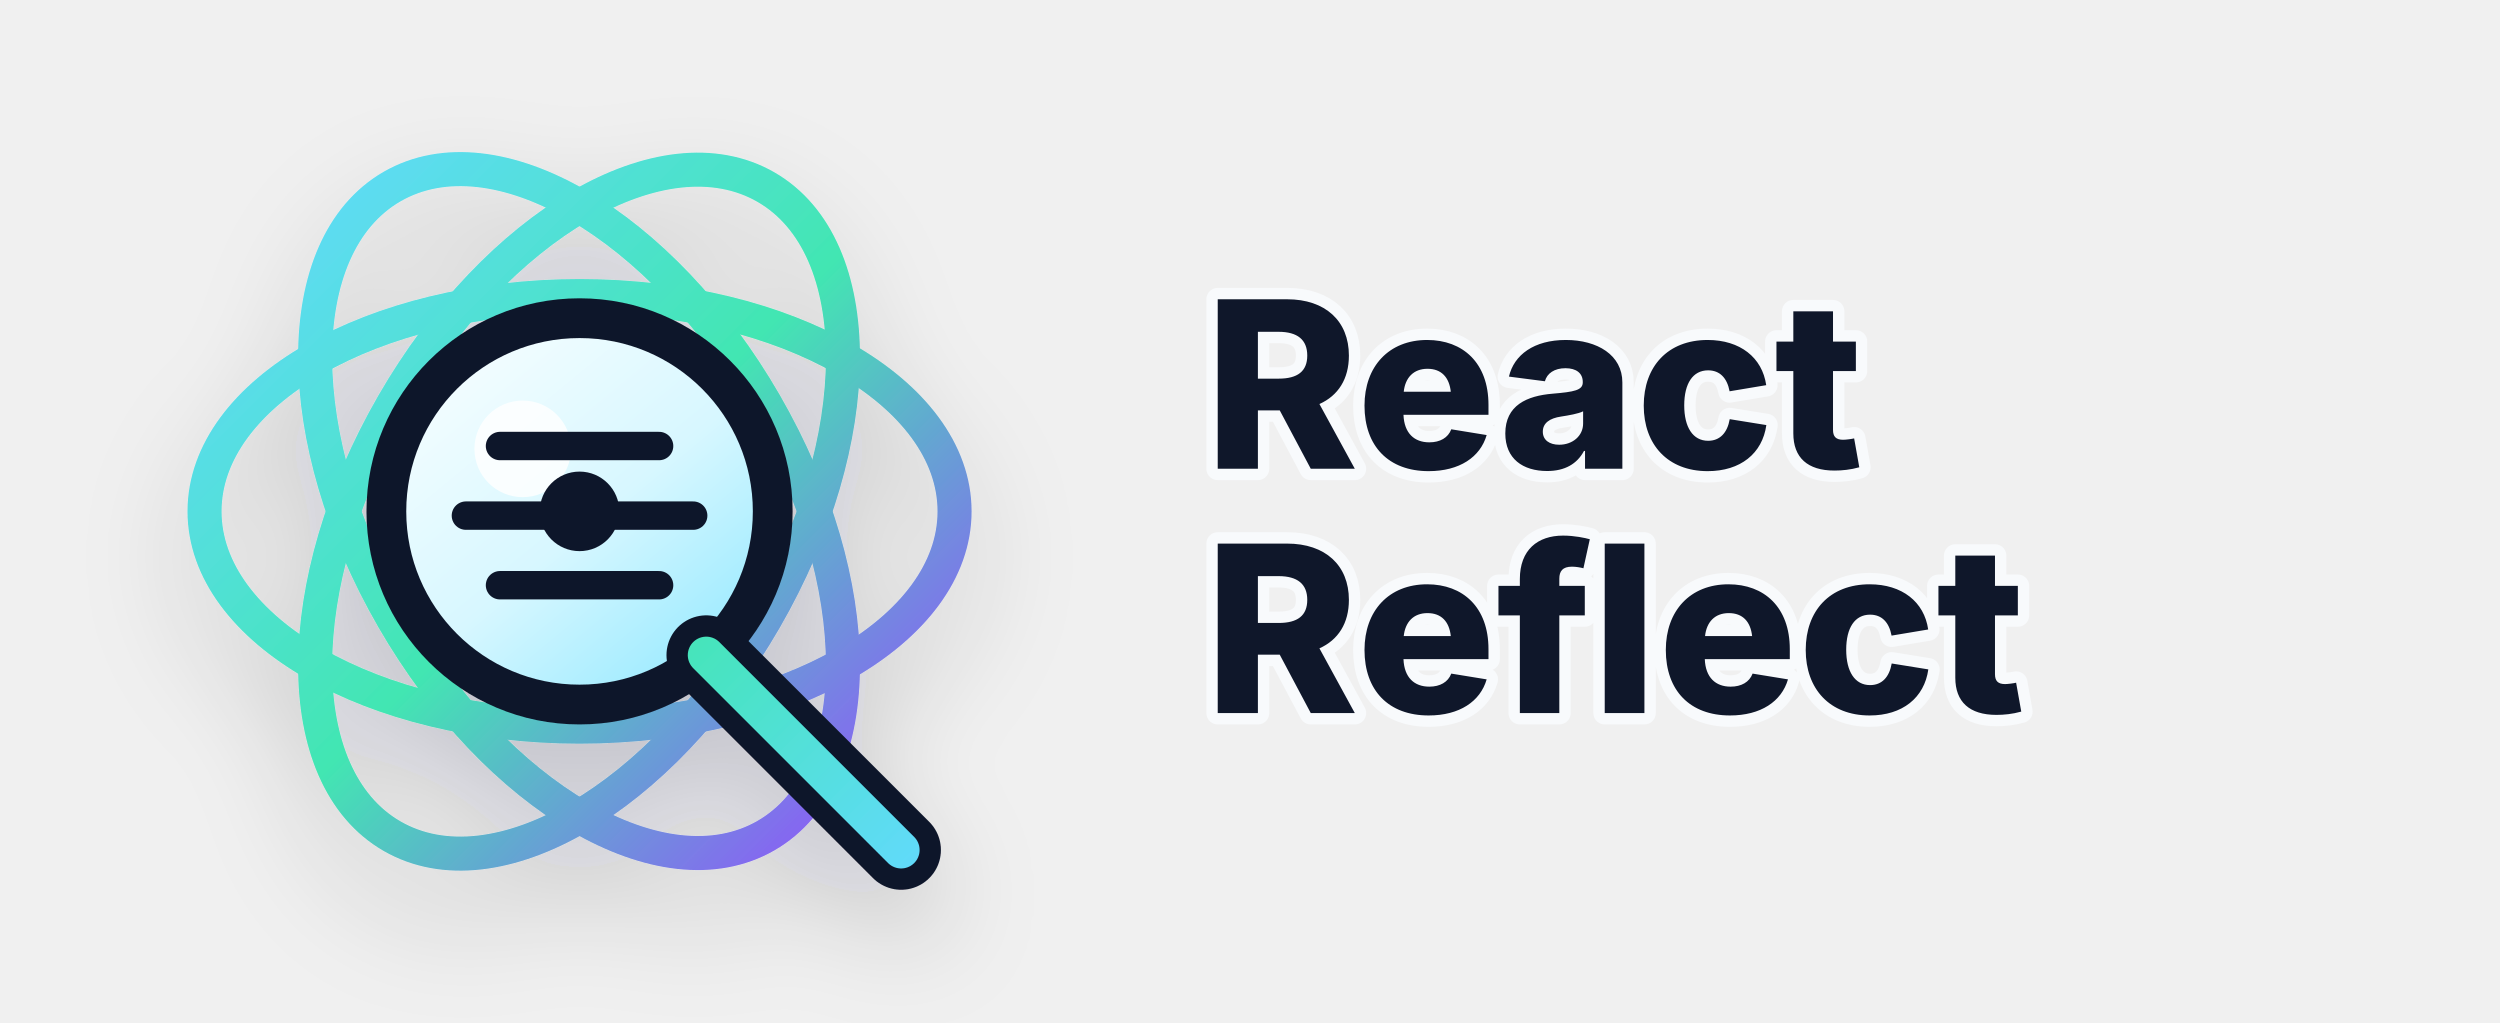
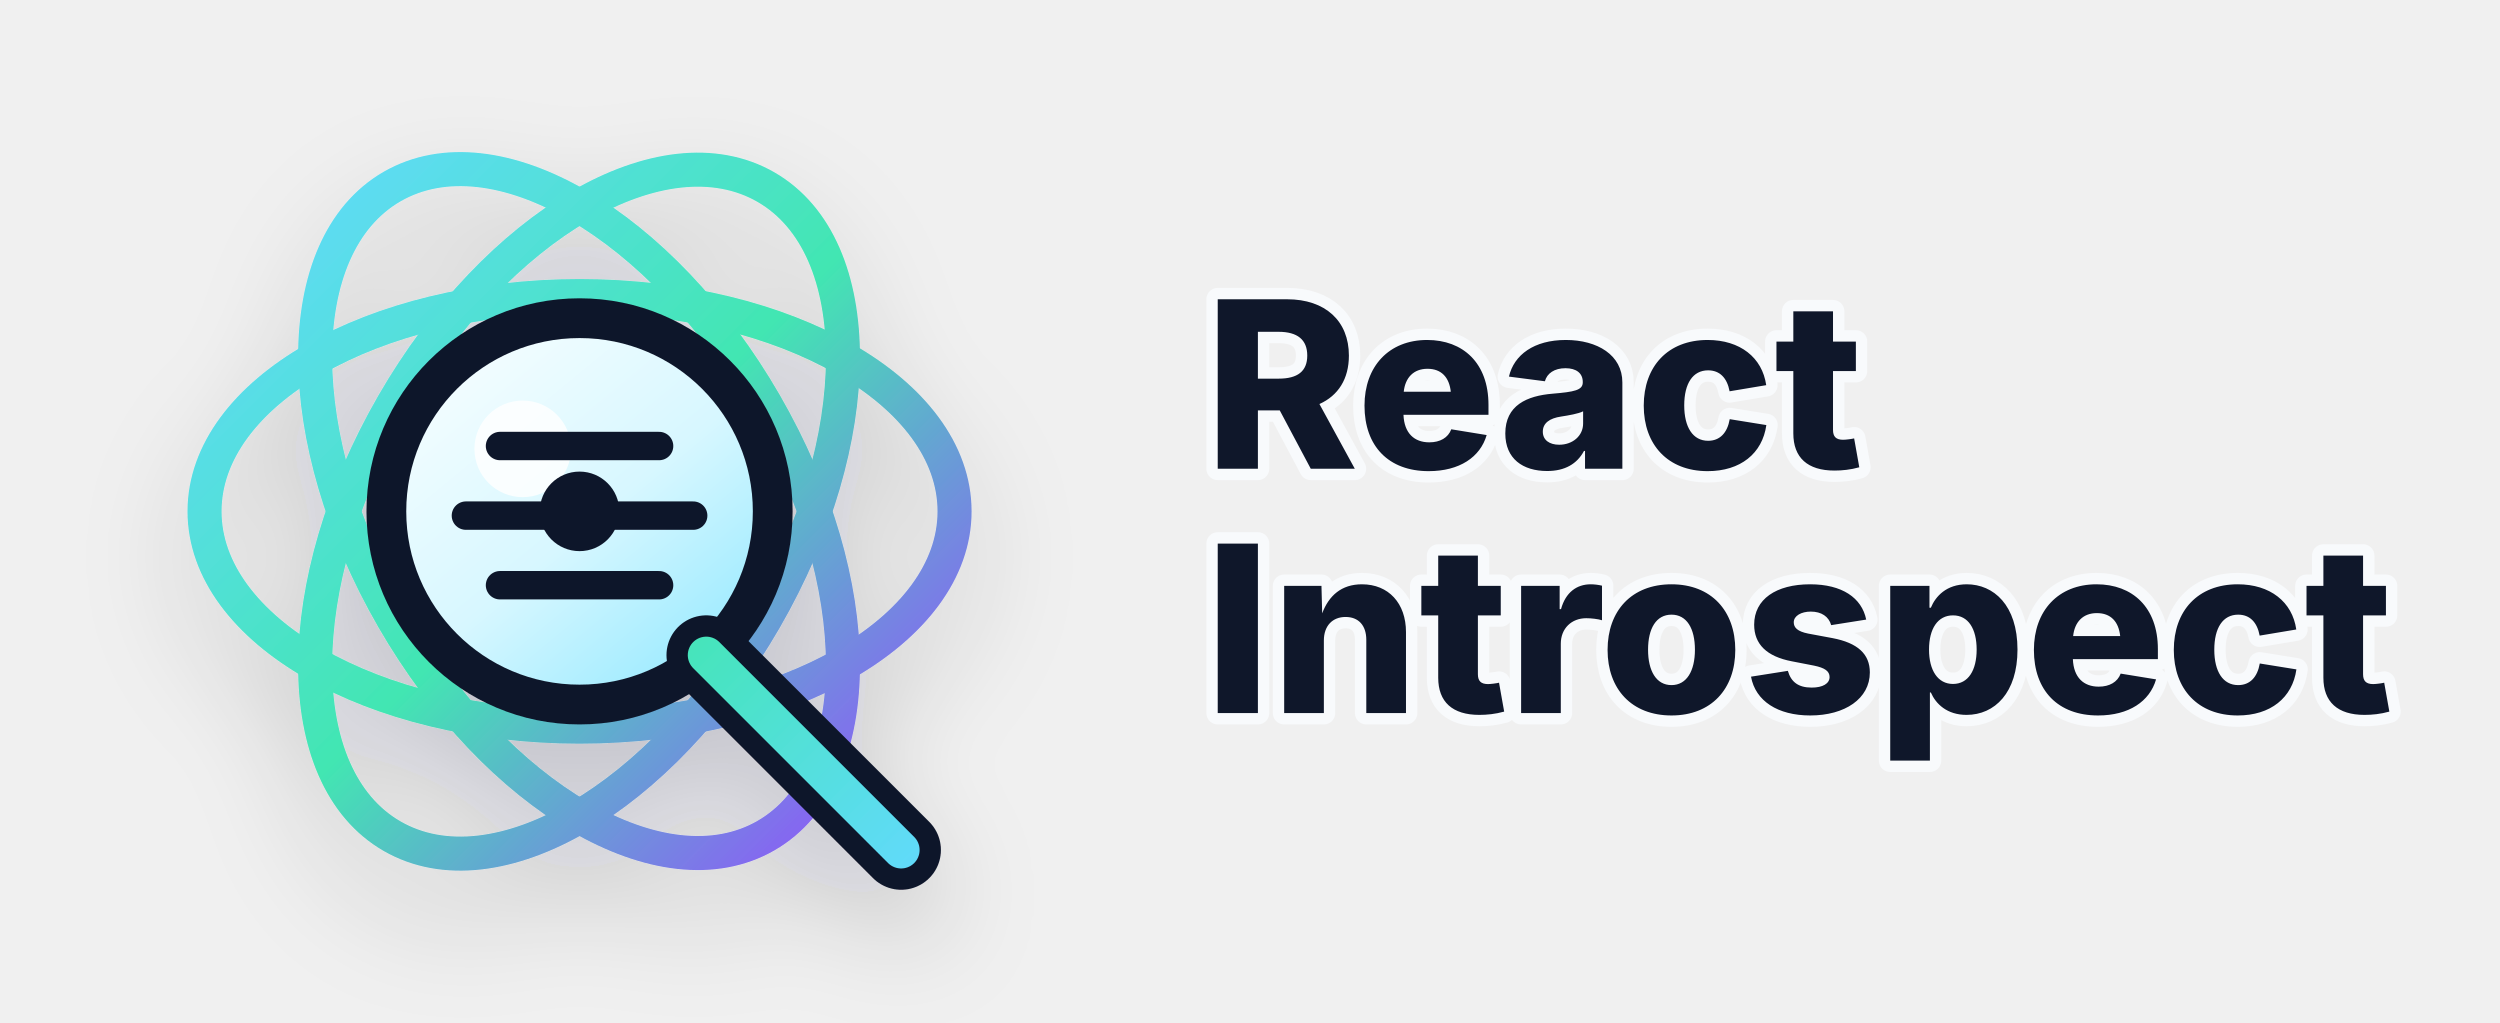
<svg xmlns="http://www.w3.org/2000/svg" width="880" height="360" viewBox="0 0 880 360" role="img" aria-labelledby="title description">
  <style>
    .ink-fill,
    .wordmark {
      fill: #0F172A;
    }

    .wordmark {
      paint-order: stroke fill;
      stroke: #F8FAFC;
      stroke-linejoin: round;
      stroke-width: 8px;
    }

    .ink-stroke {
      stroke: #0F172A;
    }

    .lens-highlight {
      fill: #FFFFFF;
      opacity: 0.82;
    }

    @media (prefers-color-scheme: dark) {
      .ink-fill,
      .wordmark {
        fill: #F8FAFC;
      }

      .wordmark {
        stroke: #0F172A;
      }

      .ink-stroke {
        stroke: #F8FAFC;
      }

      .lens-start {
        stop-color: #263449;
      }

      .lens-mid {
        stop-color: #164E63;
      }

      .lens-end {
        stop-color: #0E7490;
      }

      .lens-highlight {
        fill: #F8FAFC;
        opacity: 0.24;
      }
    }
  </style>
  <defs>
    <linearGradient id="orbit-gradient" x1="103" y1="60" x2="317" y2="274" gradientUnits="userSpaceOnUse">
      <stop offset="0" stop-color="#61DAFB" />
      <stop offset="0.52" stop-color="#42E6B2" />
      <stop offset="1" stop-color="#8B5CF6" />
    </linearGradient>
    <linearGradient id="lens-gradient" x1="160" y1="112" x2="254" y2="226" gradientUnits="userSpaceOnUse">
      <stop class="lens-start" offset="0" stop-color="#F8FEFF" />
      <stop class="lens-mid" offset="0.58" stop-color="#D7F7FF" />
      <stop class="lens-end" offset="1" stop-color="#9EEBFF" />
    </linearGradient>
-     <linearGradient id="reflect-gradient" x1="228" y1="221" x2="318" y2="311" gradientUnits="userSpaceOnUse">
+     <linearGradient id="introspect-gradient" x1="228" y1="221" x2="318" y2="311" gradientUnits="userSpaceOnUse">
      <stop offset="0" stop-color="#42E6B2" />
      <stop offset="1" stop-color="#61DAFB" />
    </linearGradient>
    <filter id="soft-shadow" x="-20%" y="-20%" width="140%" height="150%">
      <feDropShadow dx="0" dy="16" stdDeviation="18" flood-color="#0F172A" flood-opacity="0.18" />
    </filter>
  </defs>
  <g filter="url(#soft-shadow)">
    <path d="M72 180c0-41.85 59.1-75.78 132-75.78S336 138.15 336 180s-59.1 75.78-132 75.78S72 221.85 72 180Z" fill="none" stroke="url(#orbit-gradient)" stroke-width="12" stroke-linecap="round" />
    <path d="M138 294.32c-36.25-20.92-36.07-88.98.37-152.1C174.81 79.1 233.4 44.96 269.65 65.88c36.24 20.93 36.08 88.98-.37 152.1-36.44 63.12-94.99 97.27-131.28 76.34Z" fill="none" stroke="url(#orbit-gradient)" stroke-width="12" stroke-linecap="round" />
    <path d="M138 65.68c36.25-20.92 94.84 13.22 131.28 76.34 36.45 63.12 36.61 131.17.37 152.1-36.25 20.92-94.84-13.22-131.28-76.34C101.93 154.66 101.75 86.61 138 65.68Z" fill="none" stroke="url(#orbit-gradient)" stroke-width="12" stroke-linecap="round" />
    <circle class="ink-stroke" cx="204" cy="180" r="68" fill="url(#lens-gradient)" stroke-width="14" />
    <circle class="lens-highlight" cx="184" cy="158" r="17" />
    <path class="ink-stroke" d="M248.6 230.6 317.2 299.2" fill="none" stroke-width="28" stroke-linecap="round" />
-     <path d="M248.6 230.6 317.2 299.2" fill="none" stroke="url(#reflect-gradient)" stroke-width="13" stroke-linecap="round" />
+     <path d="M248.6 230.6 317.2 299.2" fill="none" stroke="url(#introspect-gradient)" stroke-width="13" stroke-linecap="round" />
    <path class="ink-stroke" d="M164 181.5h80" fill="none" stroke-width="10" stroke-linecap="round" />
    <path class="ink-stroke" d="M176 157h56" fill="none" stroke-width="10" stroke-linecap="round" />
    <path class="ink-stroke" d="M176 206h56" fill="none" stroke-width="10" stroke-linecap="round" />
    <circle class="ink-fill" cx="204" cy="180" r="14" />
  </g>
  <g class="wordmark">
    <text x="424" y="165" font-family="Inter, ui-sans-serif, system-ui, -apple-system, BlinkMacSystemFont, Segoe UI, sans-serif" font-size="82" font-weight="760" letter-spacing="0">React</text>
-     <text x="424" y="251" font-family="Inter, ui-sans-serif, system-ui, -apple-system, BlinkMacSystemFont, Segoe UI, sans-serif" font-size="82" font-weight="760" letter-spacing="0">Reflect</text>
+     <text x="424" y="251" font-family="Inter, ui-sans-serif, system-ui, -apple-system, BlinkMacSystemFont, Segoe UI, sans-serif" font-size="82" font-weight="760" letter-spacing="0">Introspect</text>
  </g>
</svg>
